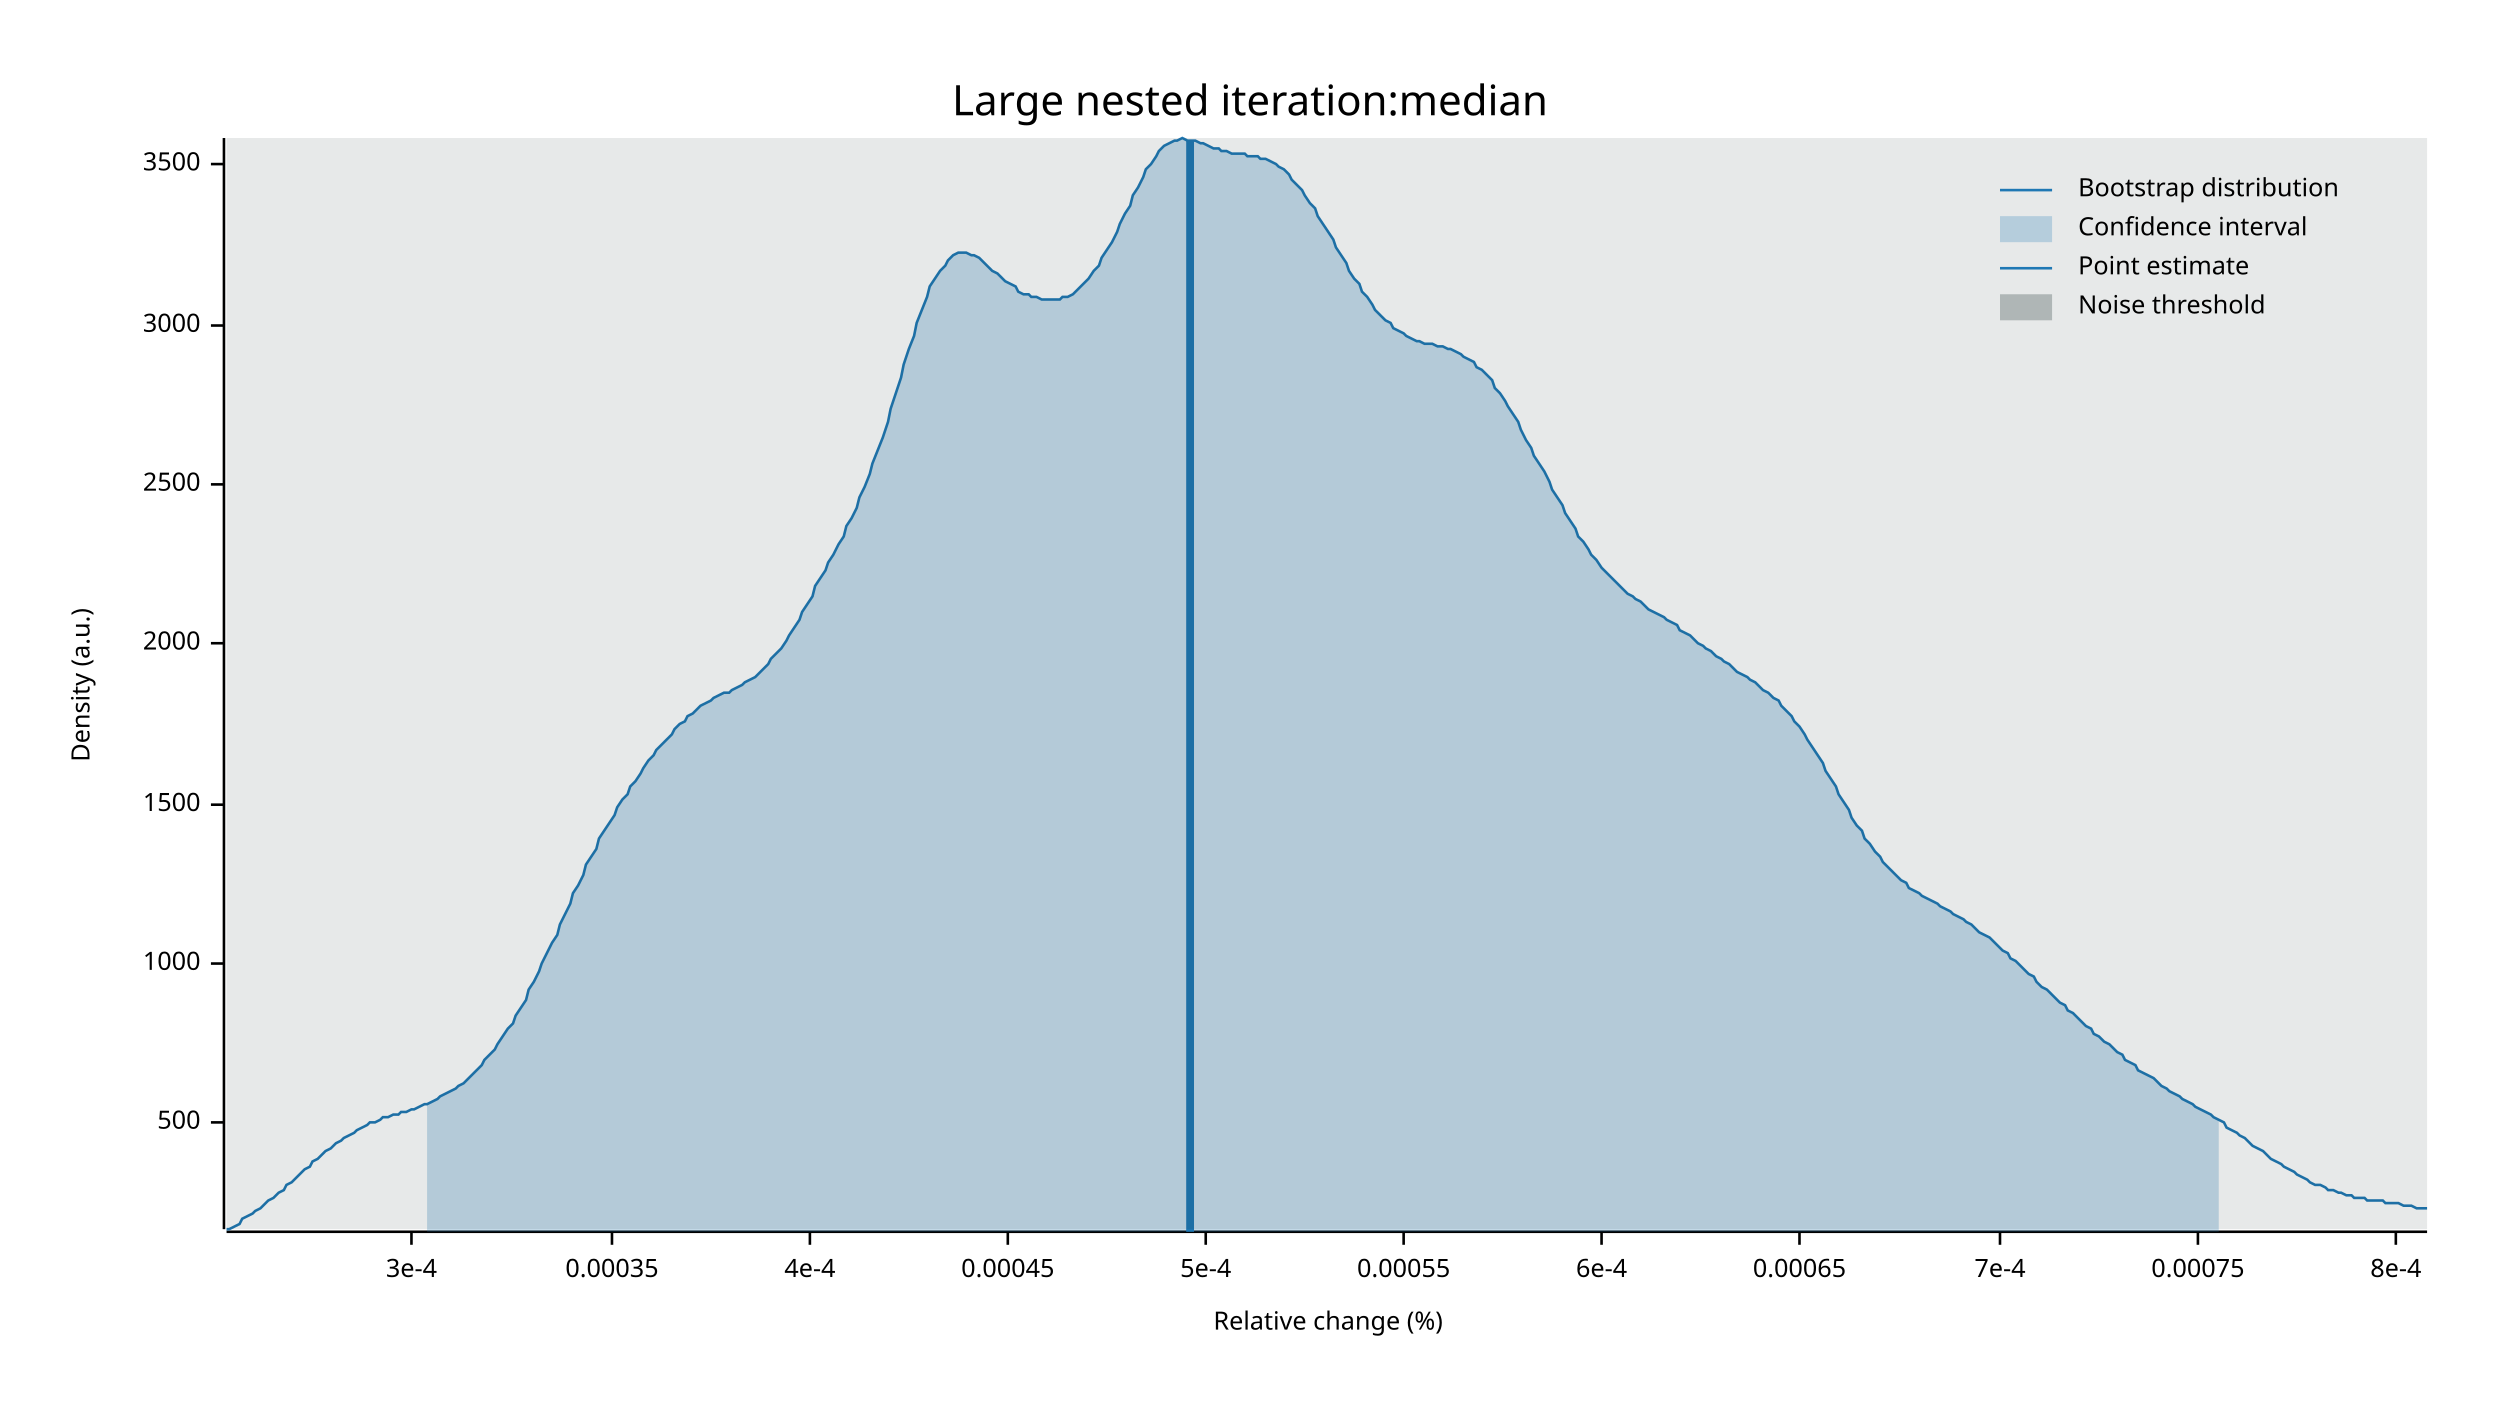
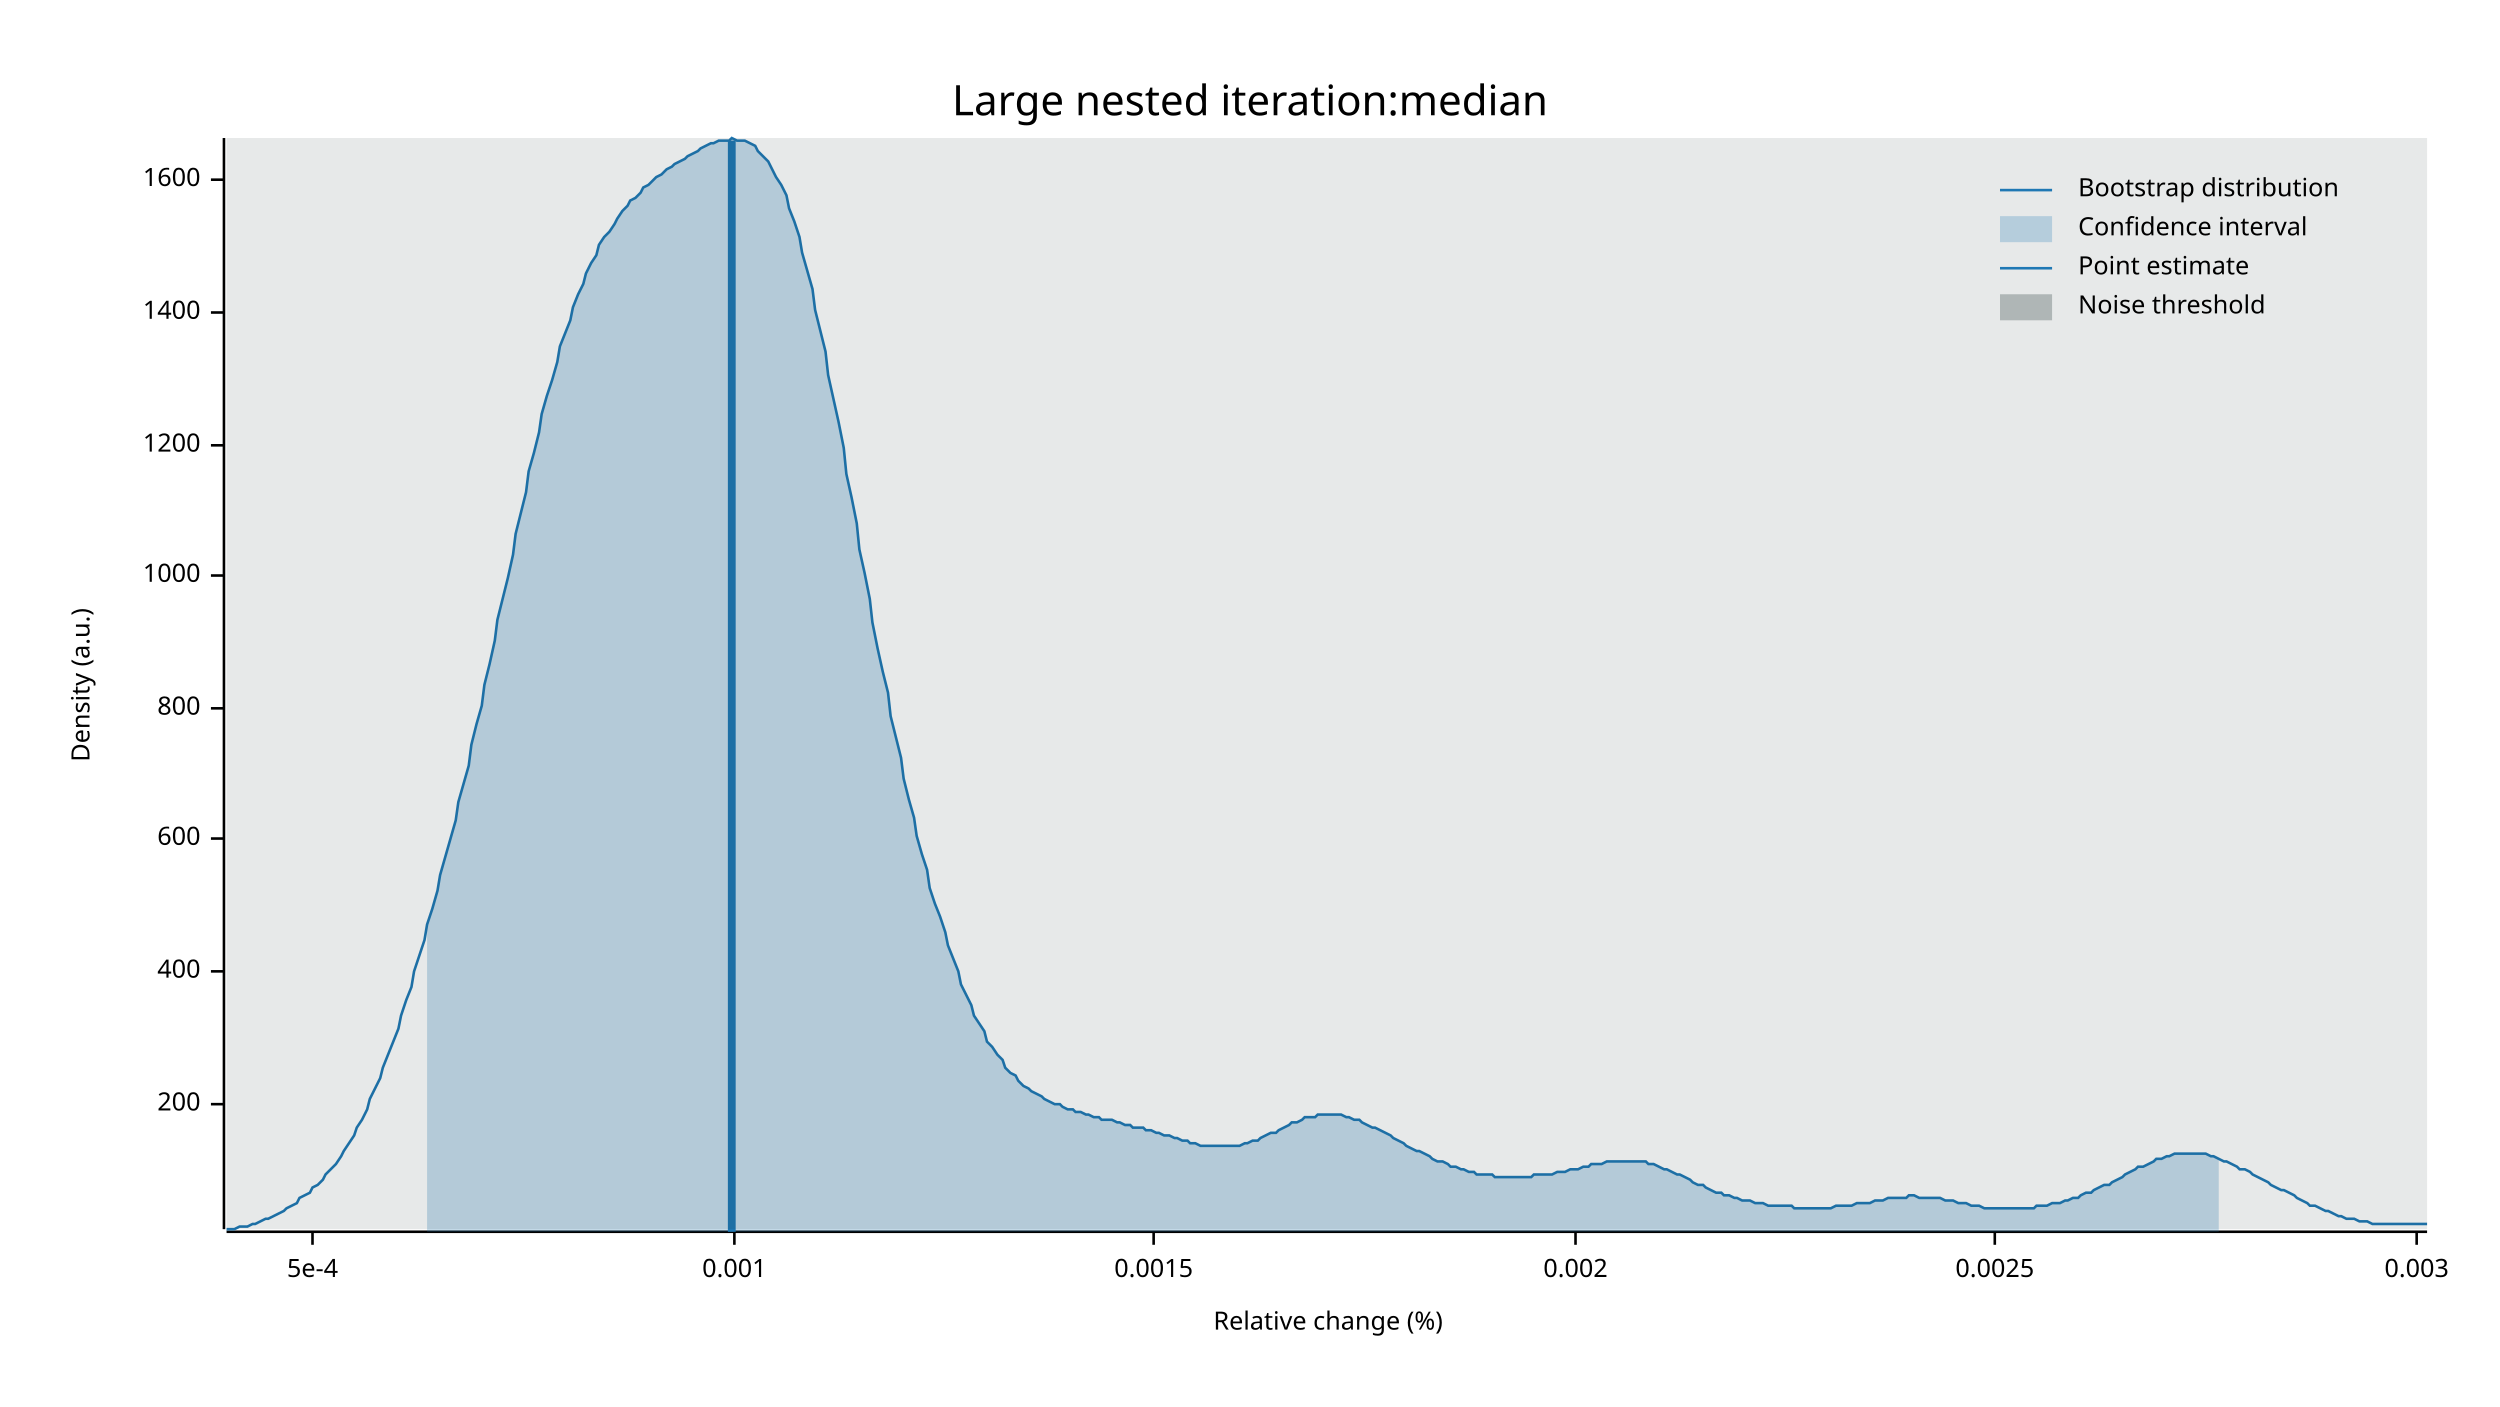
<svg xmlns="http://www.w3.org/2000/svg" width="960" height="540" viewBox="0 0 960 540">
  <text x="480" y="32" dy="0.76em" text-anchor="middle" font-family="sans-serif" font-size="16.129" opacity="1" fill="#000000">
Large nested iteration:median
</text>
  <text x="27" y="263" dy="0.76em" text-anchor="middle" font-family="sans-serif" font-size="9.677" opacity="1" fill="#000000" transform="rotate(270, 27, 263)">
Density (a.u.)
</text>
  <text x="510" y="513" dy="-0.5ex" text-anchor="middle" font-family="sans-serif" font-size="9.677" opacity="1" fill="#000000">
Relative change (%)
</text>
  <polyline fill="none" opacity="1" stroke="#000000" stroke-width="1" points="86,53 86,472 " />
-   <text x="77" y="431" dy="0.5ex" text-anchor="end" font-family="sans-serif" font-size="9.677" opacity="1" fill="#000000">
- 500
+   <text x="77" y="424" dy="0.5ex" text-anchor="end" font-family="sans-serif" font-size="9.677" opacity="1" fill="#000000">
+ 200
</text>
-   <polyline fill="none" opacity="1" stroke="#000000" stroke-width="1" points="81,431 86,431 " />
-   <text x="77" y="370" dy="0.5ex" text-anchor="end" font-family="sans-serif" font-size="9.677" opacity="1" fill="#000000">
+   <polyline fill="none" opacity="1" stroke="#000000" stroke-width="1" points="81,424 86,424 " />
+   <text x="77" y="373" dy="0.5ex" text-anchor="end" font-family="sans-serif" font-size="9.677" opacity="1" fill="#000000">
+ 400
+ </text>
+   <polyline fill="none" opacity="1" stroke="#000000" stroke-width="1" points="81,373 86,373 " />
+   <text x="77" y="322" dy="0.5ex" text-anchor="end" font-family="sans-serif" font-size="9.677" opacity="1" fill="#000000">
+ 600
+ </text>
+   <polyline fill="none" opacity="1" stroke="#000000" stroke-width="1" points="81,322 86,322 " />
+   <text x="77" y="272" dy="0.5ex" text-anchor="end" font-family="sans-serif" font-size="9.677" opacity="1" fill="#000000">
+ 800
+ </text>
+   <polyline fill="none" opacity="1" stroke="#000000" stroke-width="1" points="81,272 86,272 " />
+   <text x="77" y="221" dy="0.5ex" text-anchor="end" font-family="sans-serif" font-size="9.677" opacity="1" fill="#000000">
1000
</text>
-   <polyline fill="none" opacity="1" stroke="#000000" stroke-width="1" points="81,370 86,370 " />
-   <text x="77" y="309" dy="0.5ex" text-anchor="end" font-family="sans-serif" font-size="9.677" opacity="1" fill="#000000">
- 1500
+   <polyline fill="none" opacity="1" stroke="#000000" stroke-width="1" points="81,221 86,221 " />
+   <text x="77" y="171" dy="0.5ex" text-anchor="end" font-family="sans-serif" font-size="9.677" opacity="1" fill="#000000">
+ 1200
</text>
-   <polyline fill="none" opacity="1" stroke="#000000" stroke-width="1" points="81,309 86,309 " />
-   <text x="77" y="247" dy="0.5ex" text-anchor="end" font-family="sans-serif" font-size="9.677" opacity="1" fill="#000000">
- 2000
+   <polyline fill="none" opacity="1" stroke="#000000" stroke-width="1" points="81,171 86,171 " />
+   <text x="77" y="120" dy="0.5ex" text-anchor="end" font-family="sans-serif" font-size="9.677" opacity="1" fill="#000000">
+ 1400
</text>
-   <polyline fill="none" opacity="1" stroke="#000000" stroke-width="1" points="81,247 86,247 " />
-   <text x="77" y="186" dy="0.5ex" text-anchor="end" font-family="sans-serif" font-size="9.677" opacity="1" fill="#000000">
- 2500
+   <polyline fill="none" opacity="1" stroke="#000000" stroke-width="1" points="81,120 86,120 " />
+   <text x="77" y="69" dy="0.5ex" text-anchor="end" font-family="sans-serif" font-size="9.677" opacity="1" fill="#000000">
+ 1600
</text>
-   <polyline fill="none" opacity="1" stroke="#000000" stroke-width="1" points="81,186 86,186 " />
-   <text x="77" y="125" dy="0.5ex" text-anchor="end" font-family="sans-serif" font-size="9.677" opacity="1" fill="#000000">
- 3000
- </text>
-   <polyline fill="none" opacity="1" stroke="#000000" stroke-width="1" points="81,125 86,125 " />
-   <text x="77" y="63" dy="0.5ex" text-anchor="end" font-family="sans-serif" font-size="9.677" opacity="1" fill="#000000">
- 3500
- </text>
-   <polyline fill="none" opacity="1" stroke="#000000" stroke-width="1" points="81,63 86,63 " />
+   <polyline fill="none" opacity="1" stroke="#000000" stroke-width="1" points="81,69 86,69 " />
  <polyline fill="none" opacity="1" stroke="#000000" stroke-width="1" points="87,473 932,473 " />
-   <text x="158" y="483" dy="0.76em" text-anchor="middle" font-family="sans-serif" font-size="9.677" opacity="1" fill="#000000">
- 3e-4
- </text>
-   <polyline fill="none" opacity="1" stroke="#000000" stroke-width="1" points="158,473 158,478 " />
-   <text x="235" y="483" dy="0.76em" text-anchor="middle" font-family="sans-serif" font-size="9.677" opacity="1" fill="#000000">
- 0.00035
- </text>
-   <polyline fill="none" opacity="1" stroke="#000000" stroke-width="1" points="235,473 235,478 " />
-   <text x="311" y="483" dy="0.76em" text-anchor="middle" font-family="sans-serif" font-size="9.677" opacity="1" fill="#000000">
- 4e-4
- </text>
-   <polyline fill="none" opacity="1" stroke="#000000" stroke-width="1" points="311,473 311,478 " />
-   <text x="387" y="483" dy="0.76em" text-anchor="middle" font-family="sans-serif" font-size="9.677" opacity="1" fill="#000000">
- 0.00045
- </text>
-   <polyline fill="none" opacity="1" stroke="#000000" stroke-width="1" points="387,473 387,478 " />
-   <text x="463" y="483" dy="0.76em" text-anchor="middle" font-family="sans-serif" font-size="9.677" opacity="1" fill="#000000">
+   <text x="120" y="483" dy="0.76em" text-anchor="middle" font-family="sans-serif" font-size="9.677" opacity="1" fill="#000000">
5e-4
</text>
-   <polyline fill="none" opacity="1" stroke="#000000" stroke-width="1" points="463,473 463,478 " />
-   <text x="539" y="483" dy="0.76em" text-anchor="middle" font-family="sans-serif" font-size="9.677" opacity="1" fill="#000000">
- 0.00055
+   <polyline fill="none" opacity="1" stroke="#000000" stroke-width="1" points="120,473 120,478 " />
+   <text x="282" y="483" dy="0.76em" text-anchor="middle" font-family="sans-serif" font-size="9.677" opacity="1" fill="#000000">
+ 0.001
</text>
-   <polyline fill="none" opacity="1" stroke="#000000" stroke-width="1" points="539,473 539,478 " />
-   <text x="615" y="483" dy="0.76em" text-anchor="middle" font-family="sans-serif" font-size="9.677" opacity="1" fill="#000000">
- 6e-4
+   <polyline fill="none" opacity="1" stroke="#000000" stroke-width="1" points="282,473 282,478 " />
+   <text x="443" y="483" dy="0.76em" text-anchor="middle" font-family="sans-serif" font-size="9.677" opacity="1" fill="#000000">
+ 0.0015
</text>
-   <polyline fill="none" opacity="1" stroke="#000000" stroke-width="1" points="615,473 615,478 " />
-   <text x="691" y="483" dy="0.76em" text-anchor="middle" font-family="sans-serif" font-size="9.677" opacity="1" fill="#000000">
- 0.00065
+   <polyline fill="none" opacity="1" stroke="#000000" stroke-width="1" points="443,473 443,478 " />
+   <text x="605" y="483" dy="0.76em" text-anchor="middle" font-family="sans-serif" font-size="9.677" opacity="1" fill="#000000">
+ 0.002
</text>
-   <polyline fill="none" opacity="1" stroke="#000000" stroke-width="1" points="691,473 691,478 " />
-   <text x="768" y="483" dy="0.76em" text-anchor="middle" font-family="sans-serif" font-size="9.677" opacity="1" fill="#000000">
- 7e-4
+   <polyline fill="none" opacity="1" stroke="#000000" stroke-width="1" points="605,473 605,478 " />
+   <text x="766" y="483" dy="0.76em" text-anchor="middle" font-family="sans-serif" font-size="9.677" opacity="1" fill="#000000">
+ 0.0025
</text>
-   <polyline fill="none" opacity="1" stroke="#000000" stroke-width="1" points="768,473 768,478 " />
-   <text x="844" y="483" dy="0.76em" text-anchor="middle" font-family="sans-serif" font-size="9.677" opacity="1" fill="#000000">
- 0.00075
+   <polyline fill="none" opacity="1" stroke="#000000" stroke-width="1" points="766,473 766,478 " />
+   <text x="928" y="483" dy="0.76em" text-anchor="middle" font-family="sans-serif" font-size="9.677" opacity="1" fill="#000000">
+ 0.003
</text>
-   <polyline fill="none" opacity="1" stroke="#000000" stroke-width="1" points="844,473 844,478 " />
-   <text x="920" y="483" dy="0.76em" text-anchor="middle" font-family="sans-serif" font-size="9.677" opacity="1" fill="#000000">
- 8e-4
- </text>
-   <polyline fill="none" opacity="1" stroke="#000000" stroke-width="1" points="920,473 920,478 " />
-   <polyline fill="none" opacity="1" stroke="#1F78B4" stroke-width="1" points="87,472 88,472 90,471 92,470 93,468 95,467 97,466 98,465 100,464 102,462 103,461 105,460 107,458 109,457 110,455 112,454 114,452 115,451 117,449 119,448 120,446 122,445 124,443 125,442 127,441 129,439 131,438 132,437 134,436 136,435 137,434 139,433 141,432 142,431 144,431 146,430 147,429 149,429 151,428 153,428 154,427 156,427 158,426 159,426 161,425 163,424 164,424 166,423 168,422 169,421 171,420 173,419 175,418 176,417 178,416 180,414 181,413 183,411 185,409 186,407 188,405 190,403 191,401 193,398 195,395 197,393 198,390 200,387 202,384 203,380 205,377 207,373 208,370 210,366 212,362 214,359 215,355 217,351 219,347 220,343 222,340 224,336 225,332 227,329 229,326 230,322 232,319 234,316 236,313 237,310 239,307 241,305 242,302 244,300 246,297 247,295 249,292 251,290 252,288 254,286 256,284 258,282 259,280 261,278 263,277 264,275 266,274 268,272 269,271 271,270 273,269 274,268 276,267 278,266 280,266 281,265 283,264 285,263 286,262 288,261 290,260 291,259 293,257 295,255 296,253 298,251 300,249 302,246 303,244 305,241 307,238 308,235 310,232 312,229 313,225 315,222 317,219 318,216 320,213 322,209 324,206 325,202 327,199 329,195 330,191 332,187 334,182 335,178 337,173 339,168 341,162 342,157 344,151 346,145 347,140 349,134 351,129 352,124 354,119 356,114 357,110 359,107 361,104 363,102 364,100 366,98 368,97 369,97 371,97 373,98 374,98 376,99 378,101 379,102 381,104 383,105 385,107 386,108 388,109 390,110 391,112 393,113 395,113 396,114 398,114 400,115 401,115 403,115 405,115 407,115 408,114 410,114 412,113 413,112 415,110 417,108 418,107 420,104 422,102 423,99 425,96 427,93 429,89 430,86 432,82 434,79 435,75 437,72 439,68 440,65 442,63 444,60 445,58 447,56 449,55 451,54 452,54 454,53 456,54 457,54 459,54 461,55 462,55 464,56 466,57 468,57 469,58 471,58 473,59 474,59 476,59 478,59 479,60 481,60 483,60 484,61 486,61 488,62 490,63 491,64 493,65 495,67 496,69 498,71 500,73 501,75 503,78 505,80 506,83 508,86 510,89 512,92 513,95 515,98 517,101 518,104 520,107 522,109 523,112 525,114 527,117 528,119 530,121 532,123 534,124 535,126 537,127 539,128 540,129 542,130 544,131 545,131 547,132 549,132 550,132 552,133 554,133 556,134 557,134 559,135 561,136 562,137 564,138 566,139 567,141 569,142 571,144 573,146 574,149 576,151 578,154 579,156 581,159 583,162 584,165 586,169 588,172 589,175 591,178 593,181 595,185 596,188 598,191 600,194 601,197 603,200 605,203 606,206 608,208 610,211 611,213 613,215 615,218 617,220 618,221 620,223 622,225 623,226 625,228 627,229 628,230 630,231 632,233 633,234 635,235 637,236 639,237 640,238 642,239 644,240 645,242 647,243 649,244 650,245 652,247 654,248 655,249 657,250 659,252 661,253 662,254 664,255 666,257 667,258 669,259 671,260 672,261 674,262 676,264 677,265 679,266 681,268 683,269 684,271 686,273 688,275 689,277 691,279 693,282 694,284 696,287 698,290 700,293 701,296 703,299 705,302 706,305 708,308 710,311 711,314 713,317 715,319 716,322 718,324 720,327 722,329 723,331 725,333 727,335 728,336 730,338 732,339 733,341 735,342 737,343 738,344 740,345 742,346 744,347 745,348 747,349 749,350 750,351 752,352 754,353 755,354 757,355 759,357 760,358 762,359 764,360 766,362 767,363 769,365 771,366 772,368 774,369 776,371 777,372 779,374 781,375 782,377 784,379 786,380 788,382 789,383 791,385 793,386 794,388 796,389 798,391 799,392 801,394 803,395 804,397 806,398 808,400 810,401 811,402 813,404 815,405 816,407 818,408 820,409 821,411 823,412 825,413 827,414 828,415 830,417 832,418 833,419 835,420 837,421 838,422 840,423 842,424 843,425 845,426 847,427 849,428 850,429 852,430 854,431 855,433 857,434 859,435 860,436 862,437 864,439 865,440 867,441 869,442 871,444 872,445 874,446 876,447 877,448 879,449 881,450 882,451 884,452 886,453 887,454 889,455 891,455 893,456 894,457 896,457 898,458 899,458 901,459 903,459 904,460 906,460 908,460 909,461 911,461 913,461 915,461 916,462 918,462 920,462 921,462 923,463 925,463 926,463 928,464 930,464 932,464 " />
-   <polygon opacity="0.25" fill="#1F78B4" points="164,424 166,423 168,422 169,421 171,420 173,419 175,418 176,417 178,416 180,414 181,413 183,411 185,409 186,407 188,405 190,403 191,401 193,398 195,395 197,393 198,390 200,387 202,384 203,380 205,377 207,373 208,370 210,366 212,362 214,359 215,355 217,351 219,347 220,343 222,340 224,336 225,332 227,329 229,326 230,322 232,319 234,316 236,313 237,310 239,307 241,305 242,302 244,300 246,297 247,295 249,292 251,290 252,288 254,286 256,284 258,282 259,280 261,278 263,277 264,275 266,274 268,272 269,271 271,270 273,269 274,268 276,267 278,266 280,266 281,265 283,264 285,263 286,262 288,261 290,260 291,259 293,257 295,255 296,253 298,251 300,249 302,246 303,244 305,241 307,238 308,235 310,232 312,229 313,225 315,222 317,219 318,216 320,213 322,209 324,206 325,202 327,199 329,195 330,191 332,187 334,182 335,178 337,173 339,168 341,162 342,157 344,151 346,145 347,140 349,134 351,129 352,124 354,119 356,114 357,110 359,107 361,104 363,102 364,100 366,98 368,97 369,97 371,97 373,98 374,98 376,99 378,101 379,102 381,104 383,105 385,107 386,108 388,109 390,110 391,112 393,113 395,113 396,114 398,114 400,115 401,115 403,115 405,115 407,115 408,114 410,114 412,113 413,112 415,110 417,108 418,107 420,104 422,102 423,99 425,96 427,93 429,89 430,86 432,82 434,79 435,75 437,72 439,68 440,65 442,63 444,60 445,58 447,56 449,55 451,54 452,54 454,53 456,54 457,54 459,54 461,55 462,55 464,56 466,57 468,57 469,58 471,58 473,59 474,59 476,59 478,59 479,60 481,60 483,60 484,61 486,61 488,62 490,63 491,64 493,65 495,67 496,69 498,71 500,73 501,75 503,78 505,80 506,83 508,86 510,89 512,92 513,95 515,98 517,101 518,104 520,107 522,109 523,112 525,114 527,117 528,119 530,121 532,123 534,124 535,126 537,127 539,128 540,129 542,130 544,131 545,131 547,132 549,132 550,132 552,133 554,133 556,134 557,134 559,135 561,136 562,137 564,138 566,139 567,141 569,142 571,144 573,146 574,149 576,151 578,154 579,156 581,159 583,162 584,165 586,169 588,172 589,175 591,178 593,181 595,185 596,188 598,191 600,194 601,197 603,200 605,203 606,206 608,208 610,211 611,213 613,215 615,218 617,220 618,221 620,223 622,225 623,226 625,228 627,229 628,230 630,231 632,233 633,234 635,235 637,236 639,237 640,238 642,239 644,240 645,242 647,243 649,244 650,245 652,247 654,248 655,249 657,250 659,252 661,253 662,254 664,255 666,257 667,258 669,259 671,260 672,261 674,262 676,264 677,265 679,266 681,268 683,269 684,271 686,273 688,275 689,277 691,279 693,282 694,284 696,287 698,290 700,293 701,296 703,299 705,302 706,305 708,308 710,311 711,314 713,317 715,319 716,322 718,324 720,327 722,329 723,331 725,333 727,335 728,336 730,338 732,339 733,341 735,342 737,343 738,344 740,345 742,346 744,347 745,348 747,349 749,350 750,351 752,352 754,353 755,354 757,355 759,357 760,358 762,359 764,360 766,362 767,363 769,365 771,366 772,368 774,369 776,371 777,372 779,374 781,375 782,377 784,379 786,380 788,382 789,383 791,385 793,386 794,388 796,389 798,391 799,392 801,394 803,395 804,397 806,398 808,400 810,401 811,402 813,404 815,405 816,407 818,408 820,409 821,411 823,412 825,413 827,414 828,415 830,417 832,418 833,419 835,420 837,421 838,422 840,423 842,424 843,425 845,426 847,427 849,428 850,429 852,430 852,473 164,473 " />
-   <polyline fill="none" opacity="1" stroke="#1F78B4" stroke-width="3" points="457,473 457,54 " />
+   <polyline fill="none" opacity="1" stroke="#000000" stroke-width="1" points="928,473 928,478 " />
+   <polyline fill="none" opacity="1" stroke="#1F78B4" stroke-width="1" points="87,472 88,472 90,472 92,471 93,471 95,471 97,470 98,470 100,469 102,468 103,468 105,467 107,466 109,465 110,464 112,463 114,462 115,460 117,459 119,458 120,456 122,455 124,453 125,451 127,449 129,447 131,444 132,442 134,439 136,436 137,433 139,430 141,426 142,422 144,418 146,414 147,410 149,405 151,400 153,395 154,390 156,384 158,379 159,373 161,367 163,361 164,355 166,349 168,342 169,336 171,329 173,322 175,315 176,308 178,301 180,294 181,286 183,278 185,271 186,263 188,255 190,246 191,238 193,230 195,222 197,213 198,205 200,197 202,189 203,181 205,174 207,166 208,159 210,152 212,146 214,139 215,133 217,128 219,123 220,118 222,113 224,109 225,105 227,101 229,98 230,94 232,91 234,89 236,86 237,84 239,81 241,79 242,77 244,76 246,74 247,72 249,71 251,69 252,68 254,67 256,65 258,64 259,63 261,62 263,61 264,60 266,59 268,58 269,57 271,56 273,55 274,55 276,54 278,54 280,54 281,53 283,54 285,54 286,54 288,55 290,56 291,58 293,60 295,62 296,64 298,68 300,71 302,75 303,80 305,85 307,91 308,97 310,104 312,111 313,119 315,127 317,135 318,144 320,153 322,162 324,172 325,182 327,191 329,201 330,211 332,220 334,230 335,239 337,249 339,258 341,266 342,275 344,283 346,291 347,299 349,307 351,314 352,321 354,328 356,334 357,341 359,347 361,352 363,358 364,363 366,368 368,373 369,378 371,382 373,386 374,390 376,393 378,396 379,400 381,402 383,405 385,407 386,410 388,412 390,413 391,415 393,417 395,418 396,419 398,420 400,421 401,422 403,423 405,424 407,424 408,425 410,426 412,426 413,427 415,427 417,428 418,428 420,429 422,429 423,430 425,430 427,430 429,431 430,431 432,432 434,432 435,433 437,433 439,433 440,434 442,434 444,435 445,435 447,436 449,436 451,437 452,437 454,438 456,438 457,439 459,439 461,440 462,440 464,440 466,440 468,440 469,440 471,440 473,440 474,440 476,440 478,439 479,439 481,438 483,438 484,437 486,436 488,435 490,435 491,434 493,433 495,432 496,431 498,431 500,430 501,429 503,429 505,429 506,428 508,428 510,428 512,428 513,428 515,428 517,429 518,429 520,430 522,430 523,431 525,432 527,433 528,433 530,434 532,435 534,436 535,437 537,438 539,439 540,440 542,441 544,442 545,442 547,443 549,444 550,445 552,446 554,446 556,447 557,448 559,448 561,449 562,449 564,450 566,450 567,451 569,451 571,451 573,451 574,452 576,452 578,452 579,452 581,452 583,452 584,452 586,452 588,452 589,451 591,451 593,451 595,451 596,451 598,450 600,450 601,450 603,449 605,449 606,449 608,448 610,448 611,447 613,447 615,447 617,446 618,446 620,446 622,446 623,446 625,446 627,446 628,446 630,446 632,446 633,447 635,447 637,448 639,449 640,449 642,450 644,451 645,451 647,452 649,453 650,454 652,455 654,455 655,456 657,457 659,458 661,458 662,459 664,459 666,460 667,460 669,461 671,461 672,461 674,462 676,462 677,462 679,463 681,463 683,463 684,463 686,463 688,463 689,464 691,464 693,464 694,464 696,464 698,464 700,464 701,464 703,464 705,463 706,463 708,463 710,463 711,463 713,462 715,462 716,462 718,462 720,461 722,461 723,461 725,460 727,460 728,460 730,460 732,460 733,459 735,459 737,460 738,460 740,460 742,460 744,460 745,460 747,461 749,461 750,461 752,462 754,462 755,462 757,463 759,463 760,463 762,464 764,464 766,464 767,464 769,464 771,464 772,464 774,464 776,464 777,464 779,464 781,464 782,463 784,463 786,463 788,462 789,462 791,462 793,461 794,461 796,460 798,460 799,459 801,458 803,458 804,457 806,456 808,455 810,455 811,454 813,453 815,452 816,451 818,450 820,449 821,448 823,448 825,447 827,446 828,445 830,445 832,444 833,444 835,443 837,443 838,443 840,443 842,443 843,443 845,443 847,443 849,444 850,444 852,445 854,446 855,446 857,447 859,448 860,449 862,449 864,450 865,451 867,452 869,453 871,454 872,455 874,456 876,457 877,457 879,458 881,459 882,460 884,461 886,462 887,463 889,463 891,464 893,465 894,465 896,466 898,467 899,467 901,468 903,468 904,468 906,469 908,469 909,469 911,470 913,470 915,470 916,470 918,470 920,470 921,470 923,470 925,470 926,470 928,470 930,470 932,470 " />
+   <polygon opacity="0.25" fill="#1F78B4" points="164,355 166,349 168,342 169,336 171,329 173,322 175,315 176,308 178,301 180,294 181,286 183,278 185,271 186,263 188,255 190,246 191,238 193,230 195,222 197,213 198,205 200,197 202,189 203,181 205,174 207,166 208,159 210,152 212,146 214,139 215,133 217,128 219,123 220,118 222,113 224,109 225,105 227,101 229,98 230,94 232,91 234,89 236,86 237,84 239,81 241,79 242,77 244,76 246,74 247,72 249,71 251,69 252,68 254,67 256,65 258,64 259,63 261,62 263,61 264,60 266,59 268,58 269,57 271,56 273,55 274,55 276,54 278,54 280,54 281,53 283,54 285,54 286,54 288,55 290,56 291,58 293,60 295,62 296,64 298,68 300,71 302,75 303,80 305,85 307,91 308,97 310,104 312,111 313,119 315,127 317,135 318,144 320,153 322,162 324,172 325,182 327,191 329,201 330,211 332,220 334,230 335,239 337,249 339,258 341,266 342,275 344,283 346,291 347,299 349,307 351,314 352,321 354,328 356,334 357,341 359,347 361,352 363,358 364,363 366,368 368,373 369,378 371,382 373,386 374,390 376,393 378,396 379,400 381,402 383,405 385,407 386,410 388,412 390,413 391,415 393,417 395,418 396,419 398,420 400,421 401,422 403,423 405,424 407,424 408,425 410,426 412,426 413,427 415,427 417,428 418,428 420,429 422,429 423,430 425,430 427,430 429,431 430,431 432,432 434,432 435,433 437,433 439,433 440,434 442,434 444,435 445,435 447,436 449,436 451,437 452,437 454,438 456,438 457,439 459,439 461,440 462,440 464,440 466,440 468,440 469,440 471,440 473,440 474,440 476,440 478,439 479,439 481,438 483,438 484,437 486,436 488,435 490,435 491,434 493,433 495,432 496,431 498,431 500,430 501,429 503,429 505,429 506,428 508,428 510,428 512,428 513,428 515,428 517,429 518,429 520,430 522,430 523,431 525,432 527,433 528,433 530,434 532,435 534,436 535,437 537,438 539,439 540,440 542,441 544,442 545,442 547,443 549,444 550,445 552,446 554,446 556,447 557,448 559,448 561,449 562,449 564,450 566,450 567,451 569,451 571,451 573,451 574,452 576,452 578,452 579,452 581,452 583,452 584,452 586,452 588,452 589,451 591,451 593,451 595,451 596,451 598,450 600,450 601,450 603,449 605,449 606,449 608,448 610,448 611,447 613,447 615,447 617,446 618,446 620,446 622,446 623,446 625,446 627,446 628,446 630,446 632,446 633,447 635,447 637,448 639,449 640,449 642,450 644,451 645,451 647,452 649,453 650,454 652,455 654,455 655,456 657,457 659,458 661,458 662,459 664,459 666,460 667,460 669,461 671,461 672,461 674,462 676,462 677,462 679,463 681,463 683,463 684,463 686,463 688,463 689,464 691,464 693,464 694,464 696,464 698,464 700,464 701,464 703,464 705,463 706,463 708,463 710,463 711,463 713,462 715,462 716,462 718,462 720,461 722,461 723,461 725,460 727,460 728,460 730,460 732,460 733,459 735,459 737,460 738,460 740,460 742,460 744,460 745,460 747,461 749,461 750,461 752,462 754,462 755,462 757,463 759,463 760,463 762,464 764,464 766,464 767,464 769,464 771,464 772,464 774,464 776,464 777,464 779,464 781,464 782,463 784,463 786,463 788,462 789,462 791,462 793,461 794,461 796,460 798,460 799,459 801,458 803,458 804,457 806,456 808,455 810,455 811,454 813,453 815,452 816,451 818,450 820,449 821,448 823,448 825,447 827,446 828,445 830,445 832,444 833,444 835,443 837,443 838,443 840,443 842,443 843,443 845,443 847,443 849,444 850,444 852,445 852,473 164,473 " />
+   <polyline fill="none" opacity="1" stroke="#1F78B4" stroke-width="3" points="281,473 281,54 " />
  <rect x="87" y="53" width="845" height="419" opacity="0.1" fill="#071A1C" stroke="none" />
  <text x="798" y="68" dy="0.76em" text-anchor="start" font-family="sans-serif" font-size="9.677" opacity="1" fill="#000000">
Bootstrap distribution
</text>
  <text x="798" y="83" dy="0.76em" text-anchor="start" font-family="sans-serif" font-size="9.677" opacity="1" fill="#000000">
Confidence interval
</text>
  <text x="798" y="98" dy="0.76em" text-anchor="start" font-family="sans-serif" font-size="9.677" opacity="1" fill="#000000">
Point estimate
</text>
  <text x="798" y="113" dy="0.76em" text-anchor="start" font-family="sans-serif" font-size="9.677" opacity="1" fill="#000000">
Noise threshold
</text>
  <polyline fill="none" opacity="1" stroke="#1F78B4" stroke-width="1" points="768,73 788,73 " />
  <rect x="768" y="83" width="20" height="10" opacity="0.25" fill="#1F78B4" stroke="none" />
  <polyline fill="none" opacity="1" stroke="#1F78B4" stroke-width="1" points="768,103 788,103 " />
  <rect x="768" y="113" width="20" height="10" opacity="0.25" fill="#071A1C" stroke="none" />
</svg>
